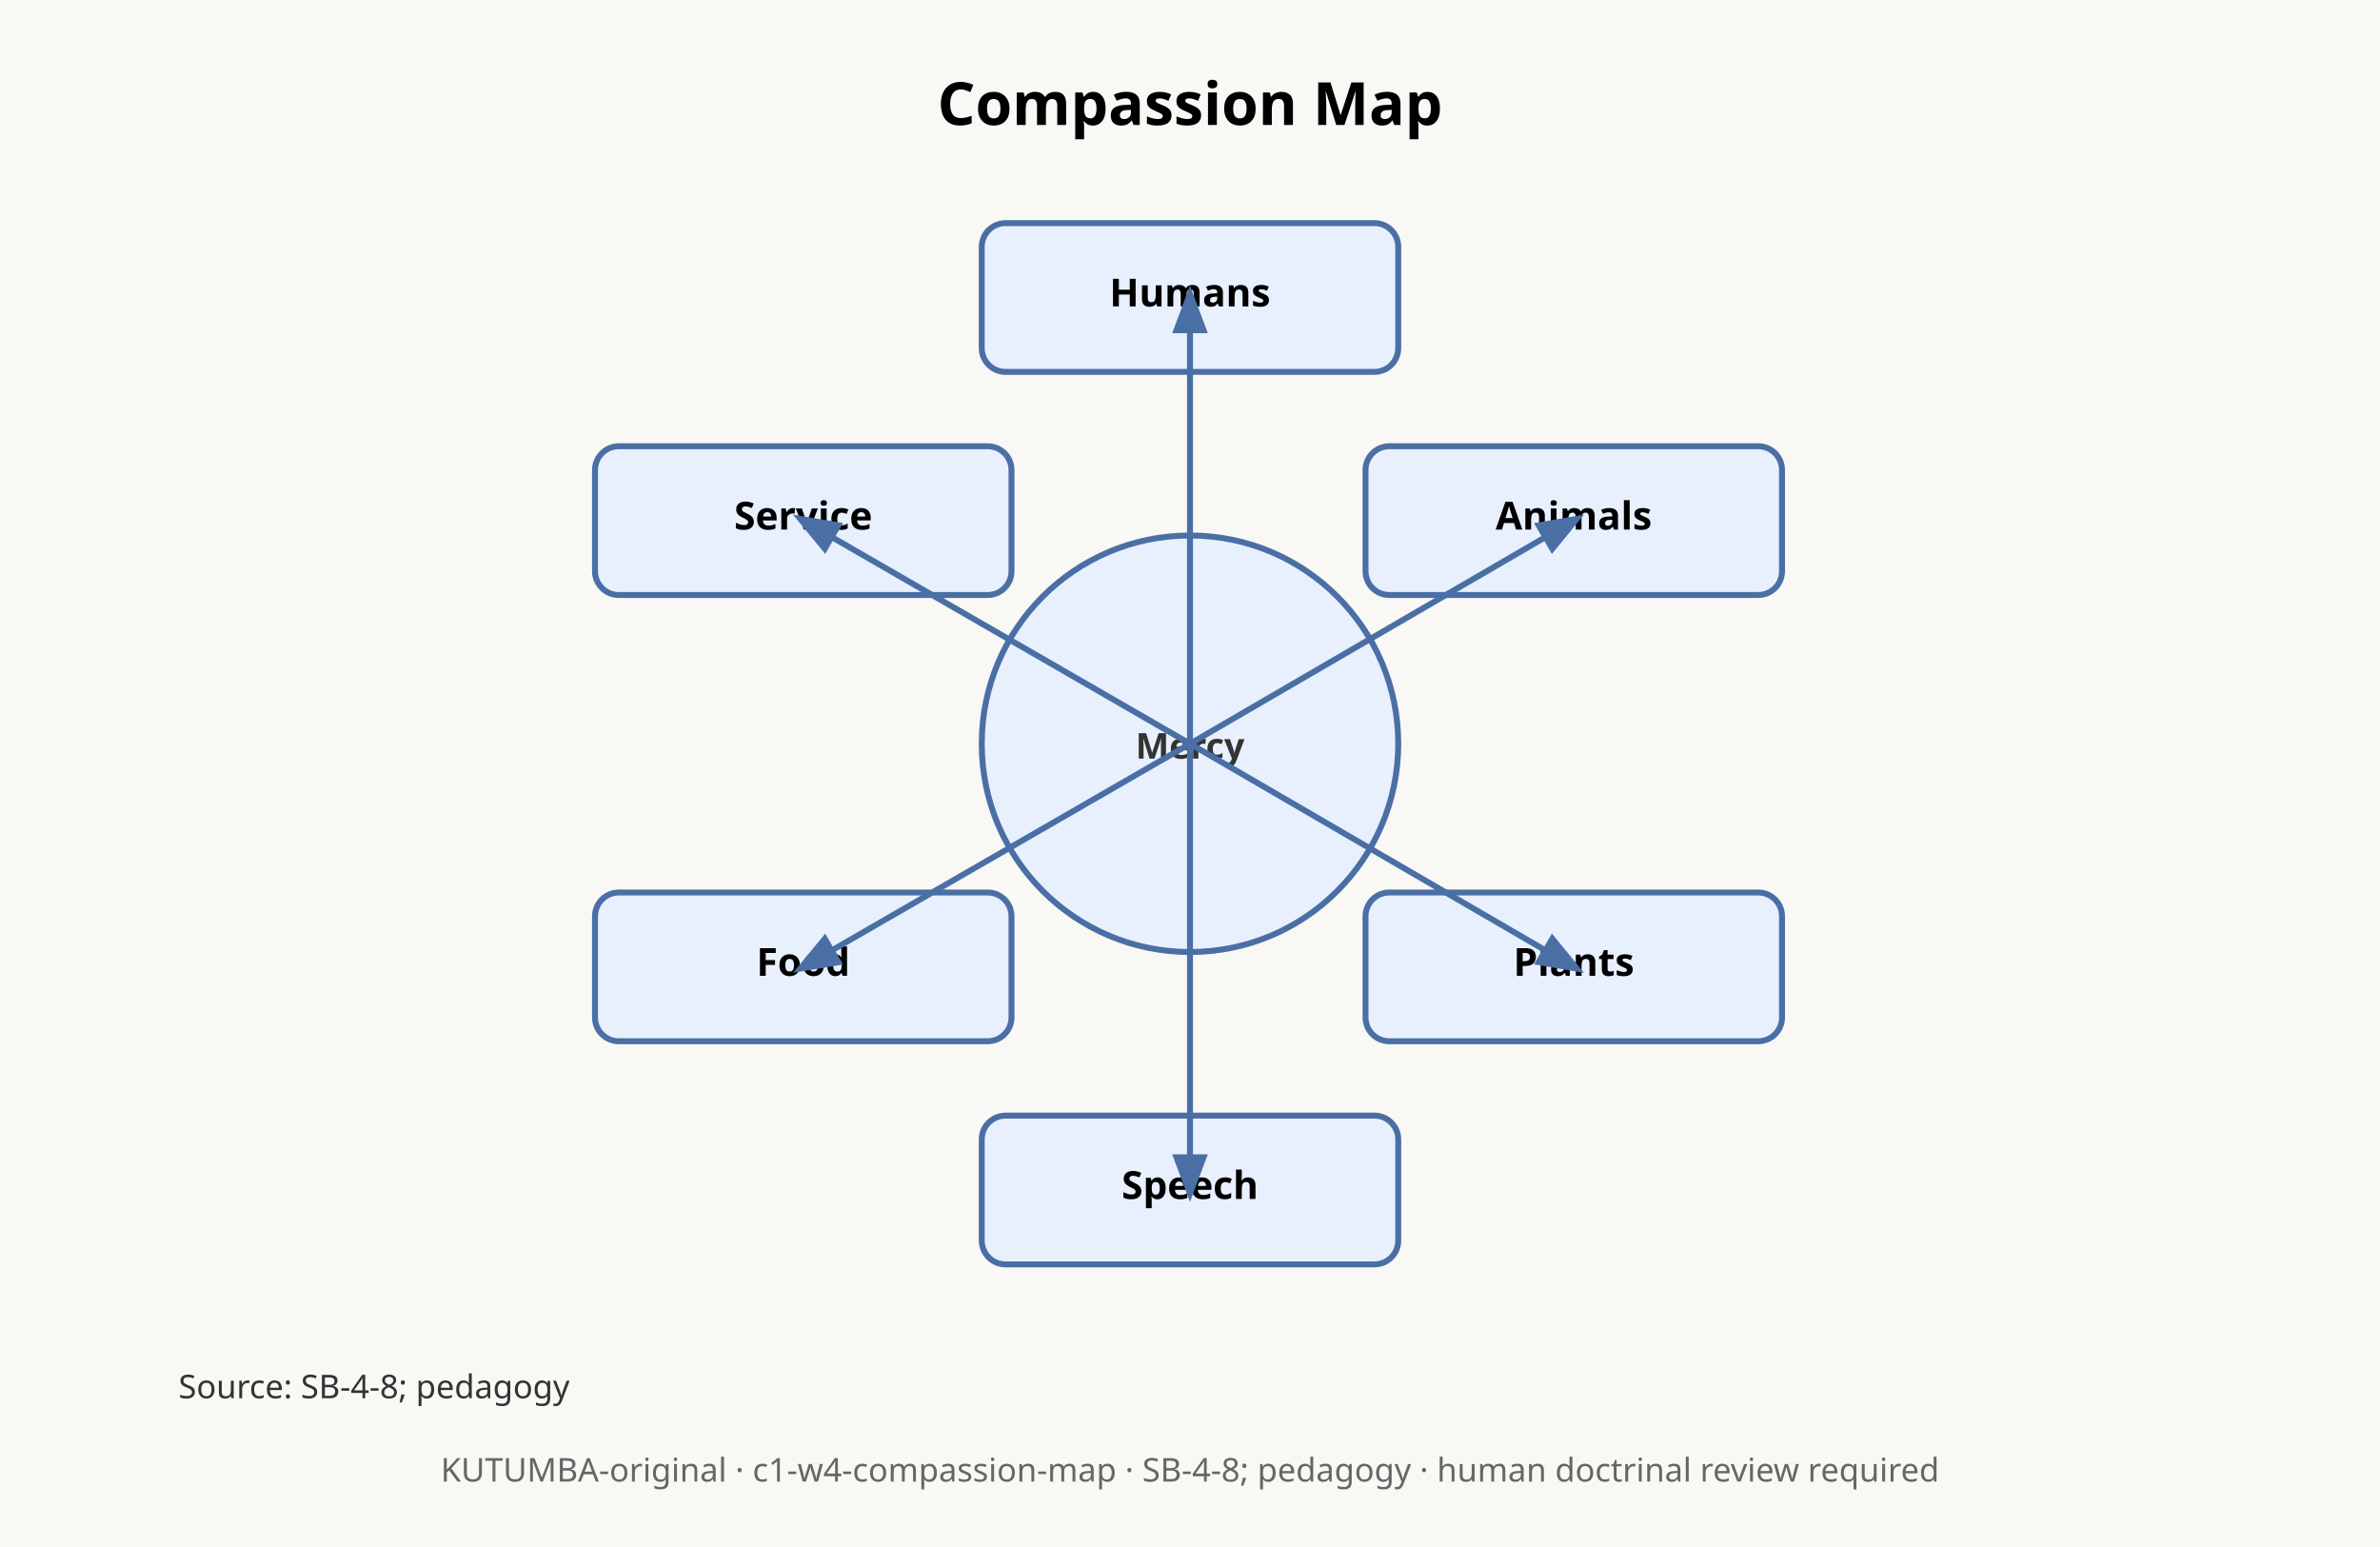
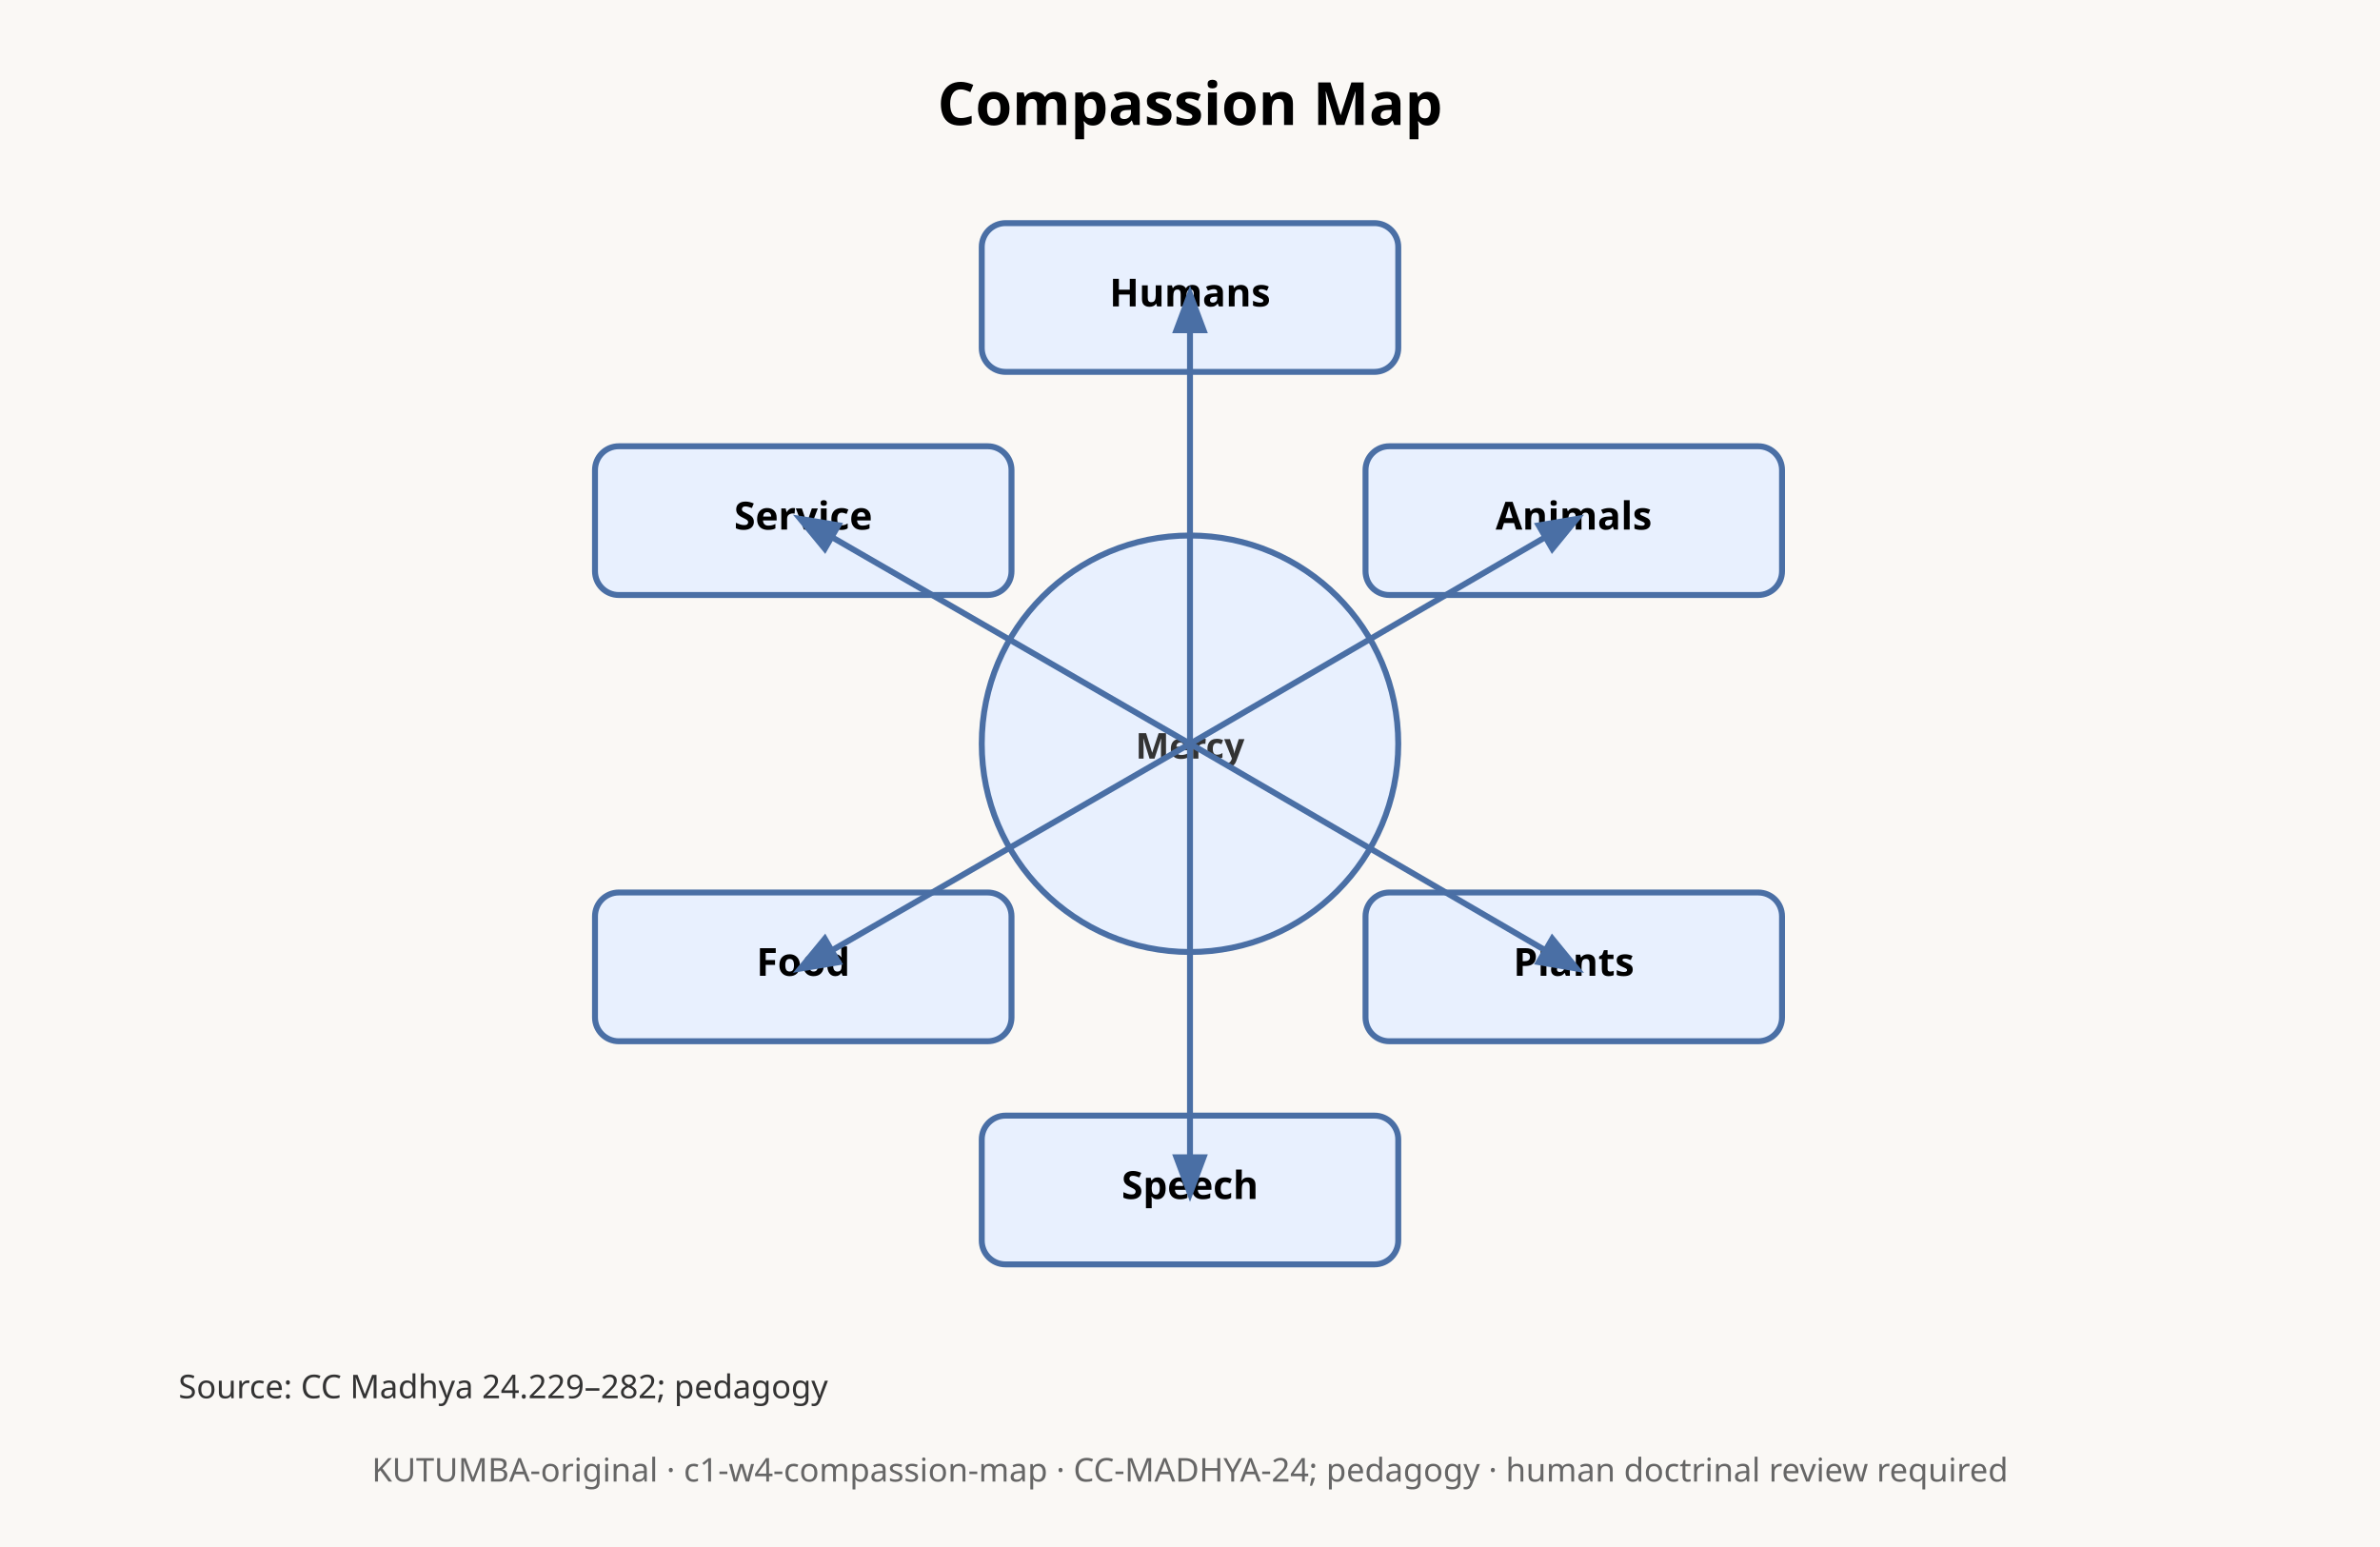
<svg xmlns="http://www.w3.org/2000/svg" viewBox="0 0 800 520" role="img">
  <rect width="800" height="520" fill="#faf8f5" />
  <defs>
    <marker id="arrowhead" markerWidth="8" markerHeight="8" refX="6" refY="3" orient="auto">
      <polygon points="0 0, 8 3, 0 6" fill="#4a6fa5" />
    </marker>
  </defs>
  <text x="400" y="42" text-anchor="middle" font-family="Segoe UI,sans-serif" font-size="20" font-weight="600">Compassion Map</text>
  <circle cx="400" cy="250" r="70" fill="#e8f0fe" stroke="#4a6fa5" stroke-width="2" />
  <text x="400" y="255" text-anchor="middle" font-family="Segoe UI,sans-serif" font-size="12" font-weight="600" fill="#333">Mercy</text>
  <rect x="330" y="75" width="140" height="50" rx="8" fill="#e8f0fe" stroke="#4a6fa5" stroke-width="2" />
  <text x="400" y="103" text-anchor="middle" font-family="Segoe UI,sans-serif" font-size="13" font-weight="600">Humans</text>
  <line x1="400" y1="250" x2="400" y2="100" stroke="#4a6fa5" stroke-width="2" marker-end="url(#arrowhead)" />
  <rect x="459" y="150" width="140" height="50" rx="8" fill="#e8f0fe" stroke="#4a6fa5" stroke-width="2" />
  <text x="529" y="178" text-anchor="middle" font-family="Segoe UI,sans-serif" font-size="13" font-weight="600">Animals</text>
  <line x1="400" y1="250" x2="529" y2="175" stroke="#4a6fa5" stroke-width="2" marker-end="url(#arrowhead)" />
  <rect x="459" y="300" width="140" height="50" rx="8" fill="#e8f0fe" stroke="#4a6fa5" stroke-width="2" />
  <text x="529" y="328" text-anchor="middle" font-family="Segoe UI,sans-serif" font-size="13" font-weight="600">Plants</text>
  <line x1="400" y1="250" x2="529" y2="325" stroke="#4a6fa5" stroke-width="2" marker-end="url(#arrowhead)" />
  <rect x="330" y="375" width="140" height="50" rx="8" fill="#e8f0fe" stroke="#4a6fa5" stroke-width="2" />
  <text x="400" y="403" text-anchor="middle" font-family="Segoe UI,sans-serif" font-size="13" font-weight="600">Speech</text>
  <line x1="400" y1="250" x2="400" y2="400" stroke="#4a6fa5" stroke-width="2" marker-end="url(#arrowhead)" />
  <rect x="200" y="300" width="140" height="50" rx="8" fill="#e8f0fe" stroke="#4a6fa5" stroke-width="2" />
  <text x="270" y="328" text-anchor="middle" font-family="Segoe UI,sans-serif" font-size="13" font-weight="600">Food</text>
  <line x1="400" y1="250" x2="270" y2="325" stroke="#4a6fa5" stroke-width="2" marker-end="url(#arrowhead)" />
  <rect x="200" y="150" width="140" height="50" rx="8" fill="#e8f0fe" stroke="#4a6fa5" stroke-width="2" />
  <text x="270" y="178" text-anchor="middle" font-family="Segoe UI,sans-serif" font-size="13" font-weight="600">Service</text>
  <line x1="400" y1="250" x2="270" y2="175" stroke="#4a6fa5" stroke-width="2" marker-end="url(#arrowhead)" />
-   <text x="60" y="470" text-anchor="start" font-family="Segoe UI,sans-serif" font-size="11" font-weight="normal" fill="#333">Source: SB-4-8; pedagogy</text>
+   <text x="60" y="470" text-anchor="start" font-family="Segoe UI,sans-serif" font-size="11" font-weight="normal" fill="#333">Source: CC Madhya 24.229–282; pedagogy</text>
  <text x="400" y="498" text-anchor="middle" font-family="Segoe UI,sans-serif" font-size="11" fill="#666">
-     KUTUMBA-original · c1-w4-compassion-map · SB-4-8; pedagogy · human doctrinal review required
+     KUTUMBA-original · c1-w4-compassion-map · CC-MADHYA-24; pedagogy · human doctrinal review required
  </text>
</svg>
